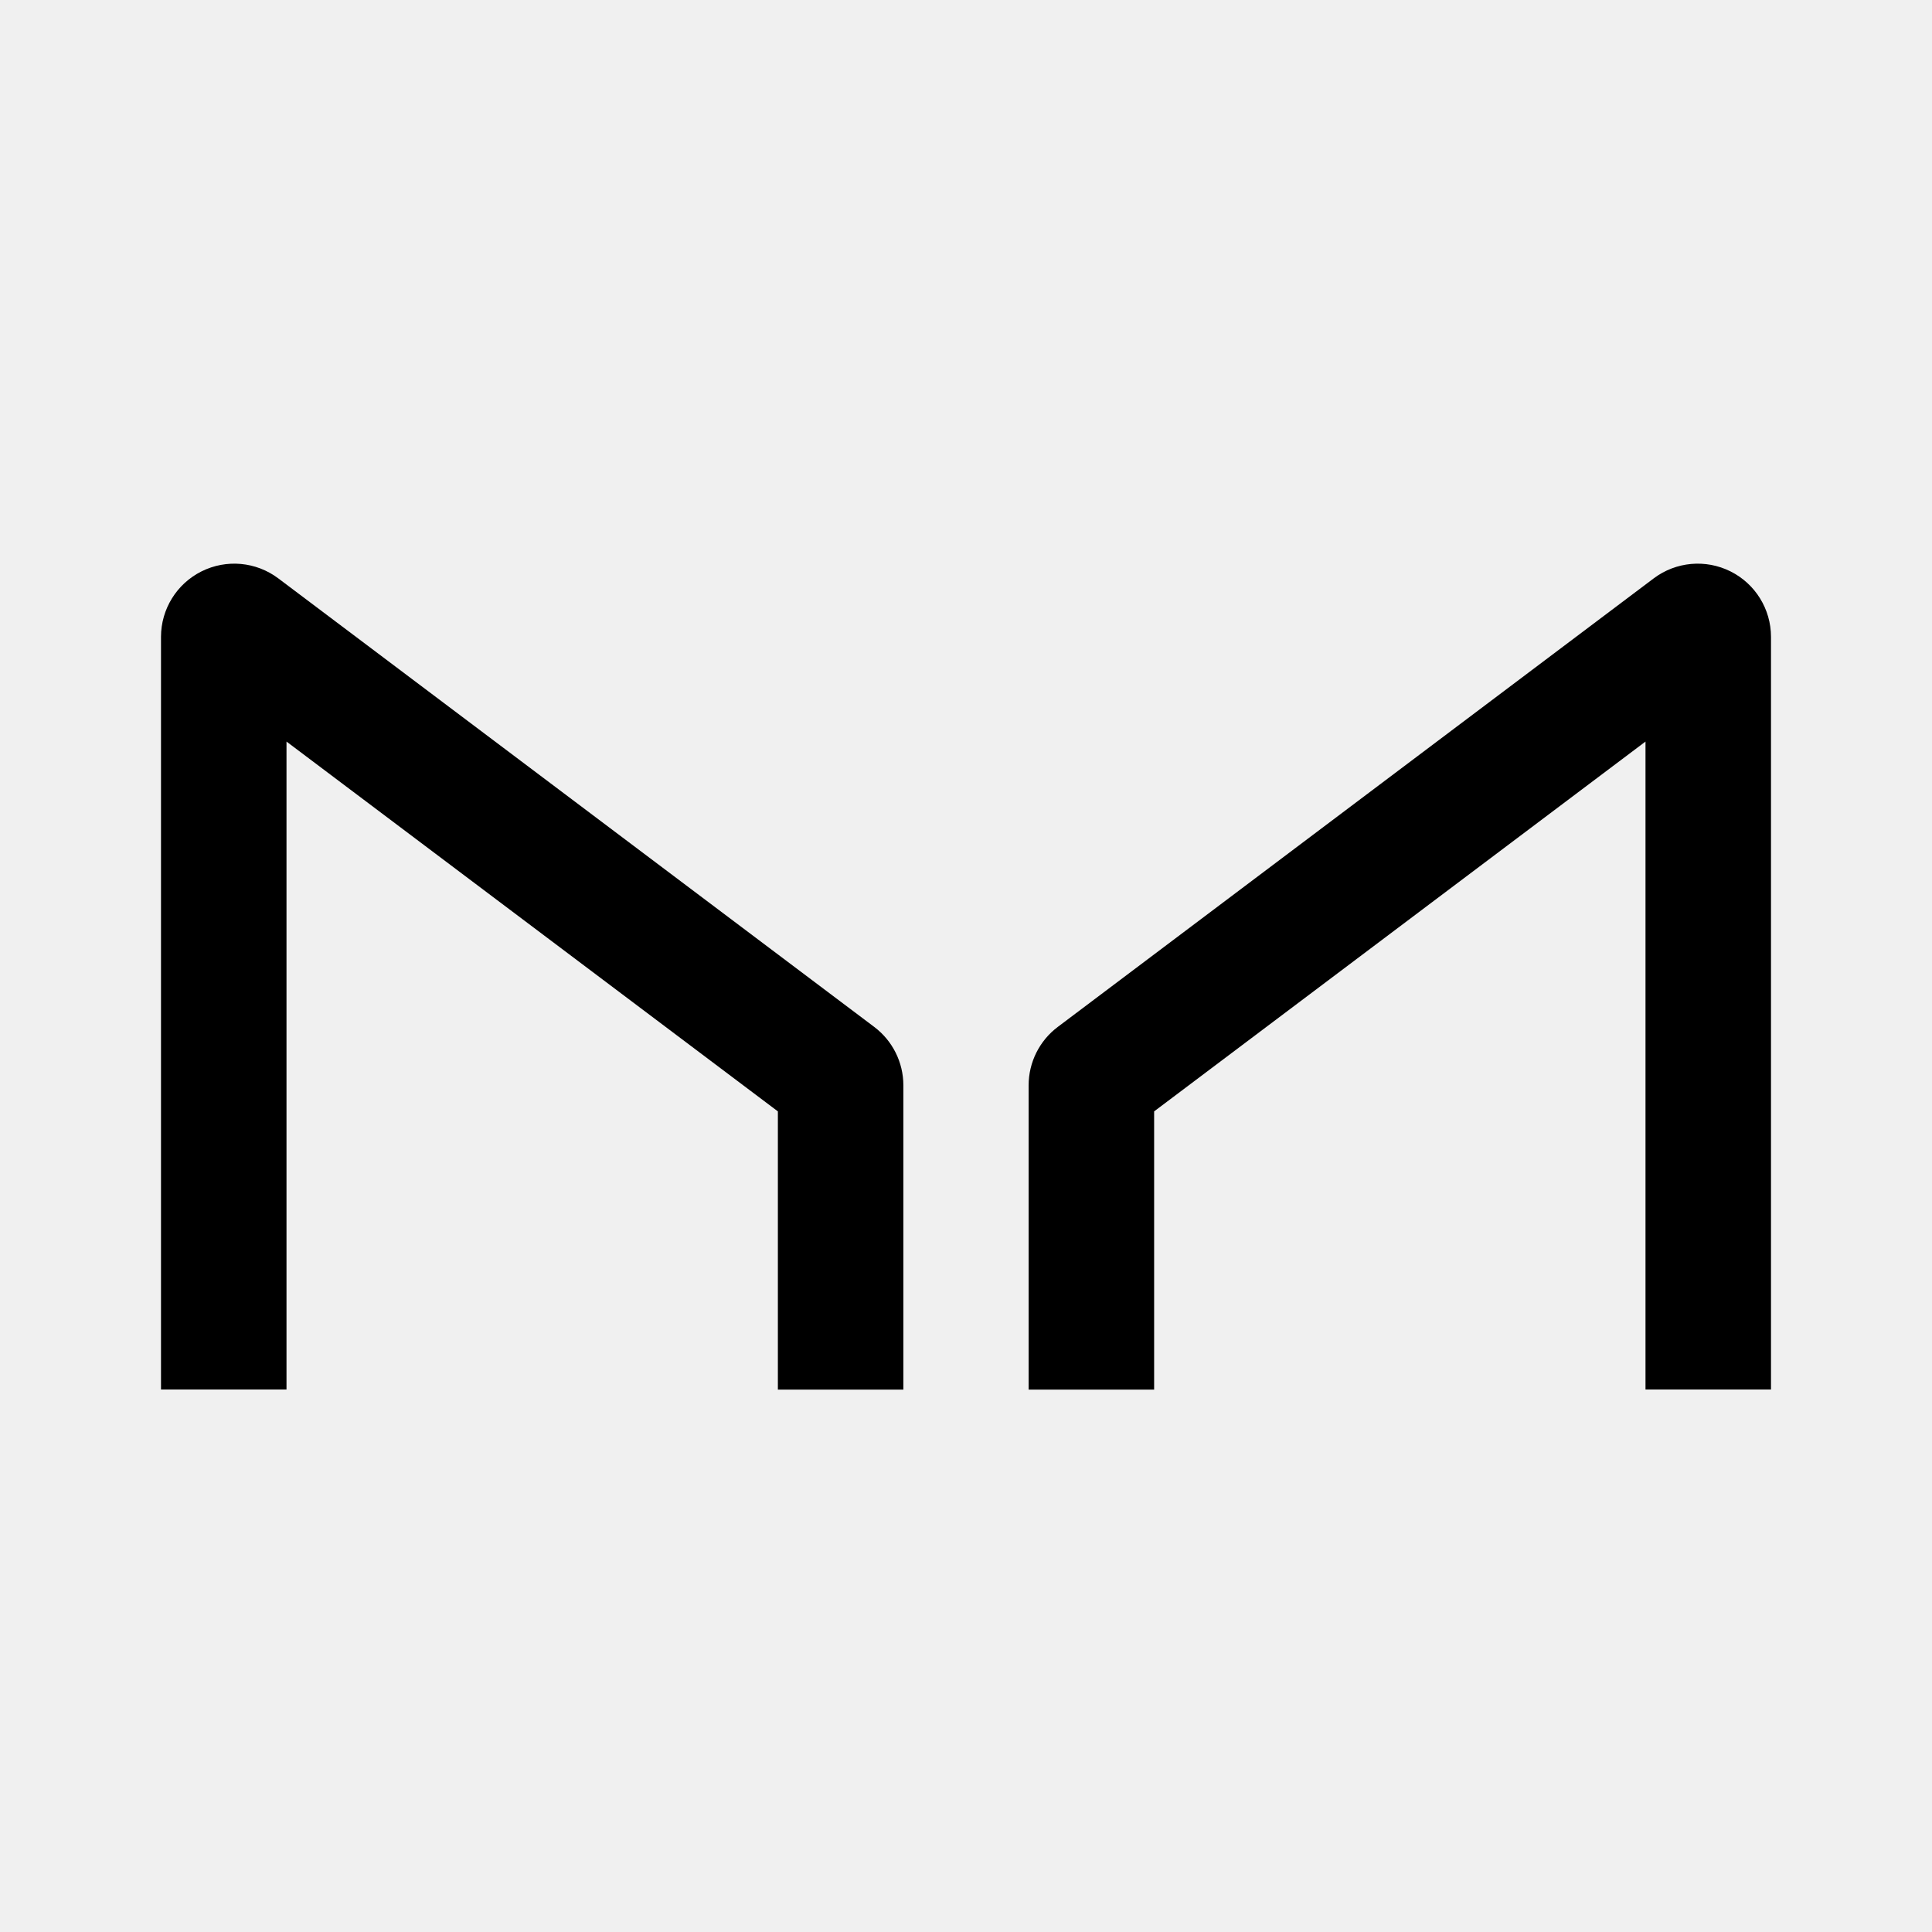
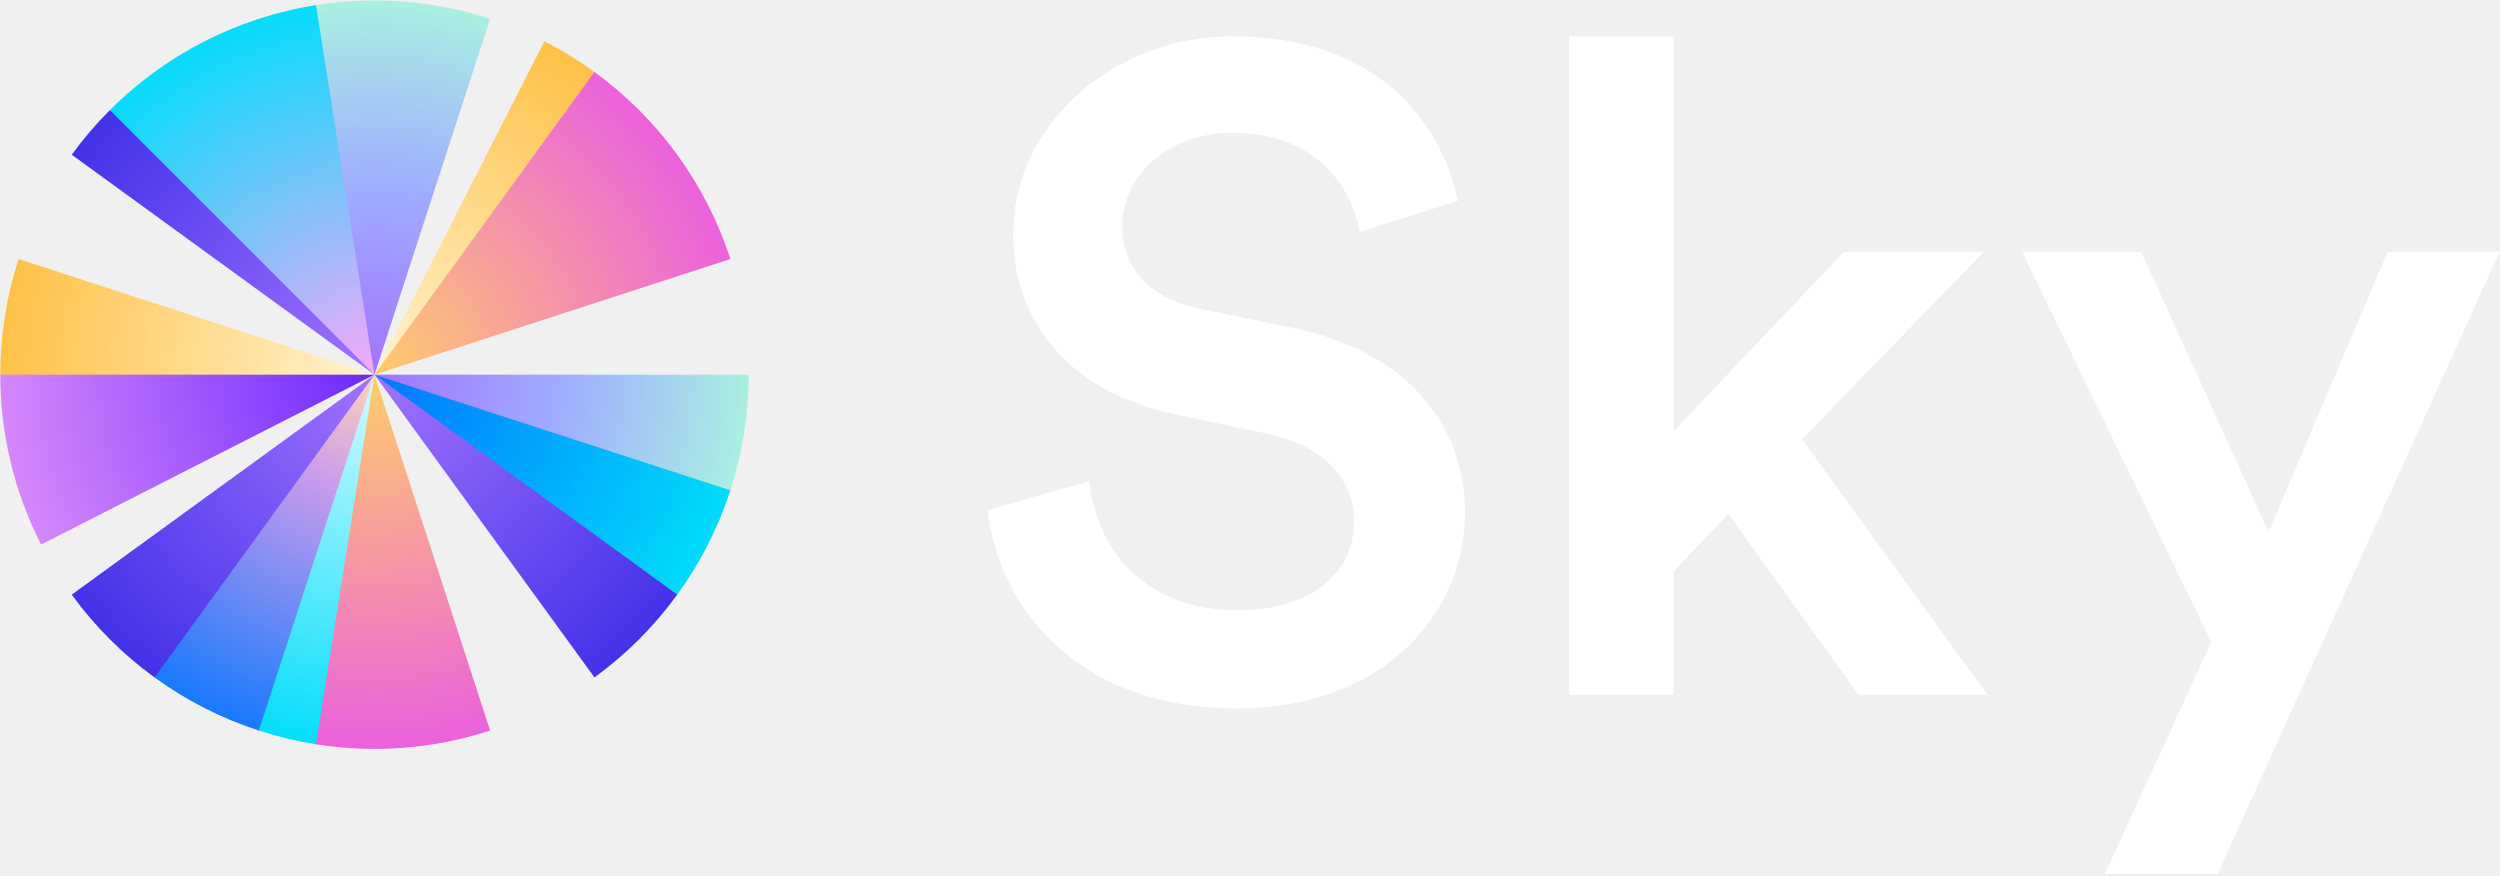
- <svg viewBox="0 0 24 24">
-   <g fill="currentColor">
-     <path d="M3.559 17.262v-8.05l6.104 4.594v3.456h1.559v-3.78a.909.909 0 00-.363-.726L3.456 7.184A.91.91 0 002 7.911v9.35h1.559zM20.441 17.262v-8.05l-6.104 4.594v3.456h-1.559v-3.78c0-.286.135-.555.363-.726l7.403-5.572A.91.91 0 0122 7.911v9.35h-1.559z" />
-   </g>
+ <svg xmlns="http://www.w3.org/2000/svg" viewBox="0 0 1614 565" fill="none">
+   <path d="M1431.71 564.196H1358.92L1427.6 414.484L1305.5 162.614H1382.4L1464.58 343.443L1541.48 162.614H1613.69L1431.71 564.196Z" fill="white" />
+   <path d="M1280.76 162.614L1163.36 283.558L1283.11 448.536H1199.75L1115.81 331.701L1080.59 368.689V448.536H1013.08V23.469H1080.59V278.274L1190.36 162.614H1280.76Z" fill="white" />
+   <path d="M941.134 129.736L877.736 149.697C873.627 123.865 851.907 85.703 796.14 85.703C753.875 85.703 724.524 113.884 724.524 145.588C724.524 172.008 740.96 191.969 773.246 199.015L833.122 211.344C906.5 226.022 945.83 272.403 945.83 331.114C945.83 395.696 893.585 457.343 798.488 457.343C692.825 457.343 644.102 389.238 637.645 329.353L703.391 310.565C707.5 354.011 738.612 393.935 798.488 393.935C848.385 393.935 874.214 368.689 874.214 336.398C874.214 309.391 854.255 287.668 818.447 280.036L759.745 267.706C696.347 254.79 654.082 213.105 654.082 150.872C654.082 81.006 718.067 23.469 795.553 23.469C893.585 23.469 931.741 83.354 941.134 129.736Z" fill="white" />
+   <path d="M46.316 99.894C53.755 89.656 61.987 80.017 70.937 71.067L73.939 72.722L240.189 239.866L241.767 241.898L46.316 99.894Z" fill="url(#paint0_radial_10_64)" />
+   <path d="M70.937 71.068C107.012 34.992 153.583 11.263 203.974 3.282L205.645 7.876L241.767 238.696V241.898L70.937 71.068Z" fill="url(#paint1_radial_10_64)" />
+   <path d="M351.474 26.652C362.743 32.396 373.544 39.016 383.776 46.451L383.344 50.213L242.643 241.199L241.767 241.898L351.474 26.652Z" fill="url(#paint2_radial_10_64)" />
+   <path d="M483.358 241.898C483.358 267.25 479.368 292.443 471.534 316.553L465.82 317.473L243.544 242.804L241.767 241.898H483.358Z" fill="url(#paint3_radial_10_64)" />
+   <path d="M471.536 316.549C463.702 340.66 452.123 363.387 437.222 383.897L431.716 382.964L242.909 243.085L241.767 241.898L471.536 316.549Z" fill="url(#paint4_radial_10_64)" />
+   <path d="M316.423 471.665C280.163 483.446 241.63 486.479 203.974 480.515L202.466 475.884L240.678 246.009L241.767 241.898L316.423 471.665Z" fill="url(#paint5_radial_10_64)" />
+   <path d="M203.974 480.515C191.474 478.535 179.148 475.576 167.112 471.665L166.445 466.078L240.39 244.419L241.767 241.898L203.974 480.515Z" fill="url(#paint6_radial_10_64)" />
+   <path d="M167.111 471.665C143.001 463.831 120.273 452.251 99.763 437.35L99.763 432.977L239.3 244.361L241.767 241.898L167.111 471.665Z" fill="url(#paint7_radial_10_64)" />
+   <path d="M26.508 351.578C9.199 317.608 0.176 280.024 0.176 241.898L3.267 240.758H233.952L241.767 241.898L26.508 351.578Z" fill="url(#paint8_radial_10_64)" />
+   <path d="M203.96 3.284C241.622 -2.683 280.161 0.349 316.427 12.133L241.767 241.898L203.96 3.284Z" fill="url(#paint9_radial_10_64)" />
+   <path d="M383.772 46.448C425.045 76.434 455.765 118.717 471.532 167.235L241.767 241.898L383.772 46.448Z" fill="url(#paint10_radial_10_64)" />
+   <path d="M99.764 437.349C79.254 422.448 61.217 404.412 46.316 383.902L241.767 241.898L99.764 437.349Z" fill="url(#paint11_radial_10_64)" />
+   <path d="M0.176 241.898C0.176 216.547 4.167 191.353 12.001 167.242L241.767 241.898L0.176 241.898Z" fill="url(#paint12_radial_10_64)" />
+   <path d="M437.226 383.892C422.326 404.402 404.29 422.44 383.781 437.342L241.767 241.898L437.226 383.892Z" fill="url(#paint13_radial_10_64)" />
+   <defs>
+     <radialGradient id="paint0_radial_10_64" cx="0" cy="0" r="1" gradientUnits="userSpaceOnUse" gradientTransform="translate(241.767 241.898) rotate(-139.191) scale(243.055 243.055)">
+       <stop stop-color="#A273FF" />
+       <stop offset="1" stop-color="#4331E9" />
+       <stop offset="1" stop-color="#4331E9" />
+     </radialGradient>
+     <radialGradient id="paint1_radial_10_64" cx="0" cy="0" r="1" gradientUnits="userSpaceOnUse" gradientTransform="translate(241.767 241.898) rotate(-98.9946) scale(247.39 247.39)">
+       <stop stop-color="#F7A7F9" />
+       <stop offset="1" stop-color="#00DDFB" />
+     </radialGradient>
+     <radialGradient id="paint2_radial_10_64" cx="0" cy="0" r="1" gradientUnits="userSpaceOnUse" gradientTransform="translate(241.767 241.898) rotate(-180) scale(247.56 247.56)">
+       <stop stop-color="#FFF3D0" />
+       <stop offset="1" stop-color="#FFC044" />
+     </radialGradient>
+     <radialGradient id="paint3_radial_10_64" cx="0" cy="0" r="1" gradientUnits="userSpaceOnUse" gradientTransform="translate(241.767 241.898) rotate(-90) scale(247.139 247.141)">
+       <stop stop-color="#A273FF" />
+       <stop offset="0.5" stop-color="#9FAEFF" />
+       <stop offset="1" stop-color="#AAF2E1" />
+     </radialGradient>
+     <radialGradient id="paint4_radial_10_64" cx="0" cy="0" r="1" gradientUnits="userSpaceOnUse" gradientTransform="translate(241.767 241.898) rotate(35.9904) scale(246.434 246.434)">
+       <stop stop-color="#0075FF" />
+       <stop offset="1" stop-color="#00DDFB" />
+     </radialGradient>
+     <radialGradient id="paint5_radial_10_64" cx="0" cy="0" r="1" gradientUnits="userSpaceOnUse" gradientTransform="translate(241.767 241.898) rotate(90) scale(247.342 247.341)">
+       <stop stop-color="#FFCD6B" />
+       <stop offset="1" stop-color="#EB5EDF" />
+     </radialGradient>
+     <radialGradient id="paint6_radial_10_64" cx="0" cy="0" r="1" gradientUnits="userSpaceOnUse" gradientTransform="translate(241.767 241.898) rotate(90) scale(247.853 247.853)">
+       <stop stop-color="#D5FAFF" />
+       <stop offset="1" stop-color="#00DDFB" />
+     </radialGradient>
+     <radialGradient id="paint7_radial_10_64" cx="0" cy="0" r="1" gradientUnits="userSpaceOnUse" gradientTransform="translate(241.767 241.898) rotate(114.172) scale(264.809 264.808)">
+       <stop stop-color="#FFD2B9" />
+       <stop offset="0.29" stop-color="#C99BED" />
+       <stop offset="1" stop-color="#0075FF" />
+     </radialGradient>
+     <radialGradient id="paint8_radial_10_64" cx="0" cy="0" r="1" gradientUnits="userSpaceOnUse" gradientTransform="translate(241.767 241.898) rotate(-180) scale(321.802 321.802)">
+       <stop stop-color="#6D28FF" />
+       <stop offset="1" stop-color="#F7A7F9" />
+     </radialGradient>
+     <radialGradient id="paint9_radial_10_64" cx="0" cy="0" r="1" gradientUnits="userSpaceOnUse" gradientTransform="translate(241.767 241.898) rotate(-90) scale(247.141 247.141)">
+       <stop stop-color="#A273FF" />
+       <stop offset="0.5" stop-color="#9FAEFF" />
+       <stop offset="1" stop-color="#AAF2E1" />
+     </radialGradient>
+     <radialGradient id="paint10_radial_10_64" cx="0" cy="0" r="1" gradientUnits="userSpaceOnUse" gradientTransform="translate(241.767 241.898) rotate(90) scale(247.342 247.341)">
+       <stop stop-color="#FFCD6B" />
+       <stop offset="1" stop-color="#EB5EDF" />
+     </radialGradient>
+     <radialGradient id="paint11_radial_10_64" cx="0" cy="0" r="1" gradientUnits="userSpaceOnUse" gradientTransform="translate(241.767 241.898) rotate(-139.191) scale(243.055 243.055)">
+       <stop stop-color="#A273FF" />
+       <stop offset="1" stop-color="#4331E9" />
+       <stop offset="1" stop-color="#4331E9" />
+     </radialGradient>
+     <radialGradient id="paint12_radial_10_64" cx="0" cy="0" r="1" gradientUnits="userSpaceOnUse" gradientTransform="translate(241.767 241.898) rotate(-180) scale(247.56)">
+       <stop stop-color="#FFF3D0" />
+       <stop offset="1" stop-color="#FFC044" />
+     </radialGradient>
+     <radialGradient id="paint13_radial_10_64" cx="0" cy="0" r="1" gradientUnits="userSpaceOnUse" gradientTransform="translate(241.767 241.898) rotate(-139.191) scale(243.055 243.055)">
+       <stop stop-color="#A273FF" />
+       <stop offset="1" stop-color="#4331E9" />
+       <stop offset="1" stop-color="#4331E9" />
+     </radialGradient>
+   </defs>
</svg>
